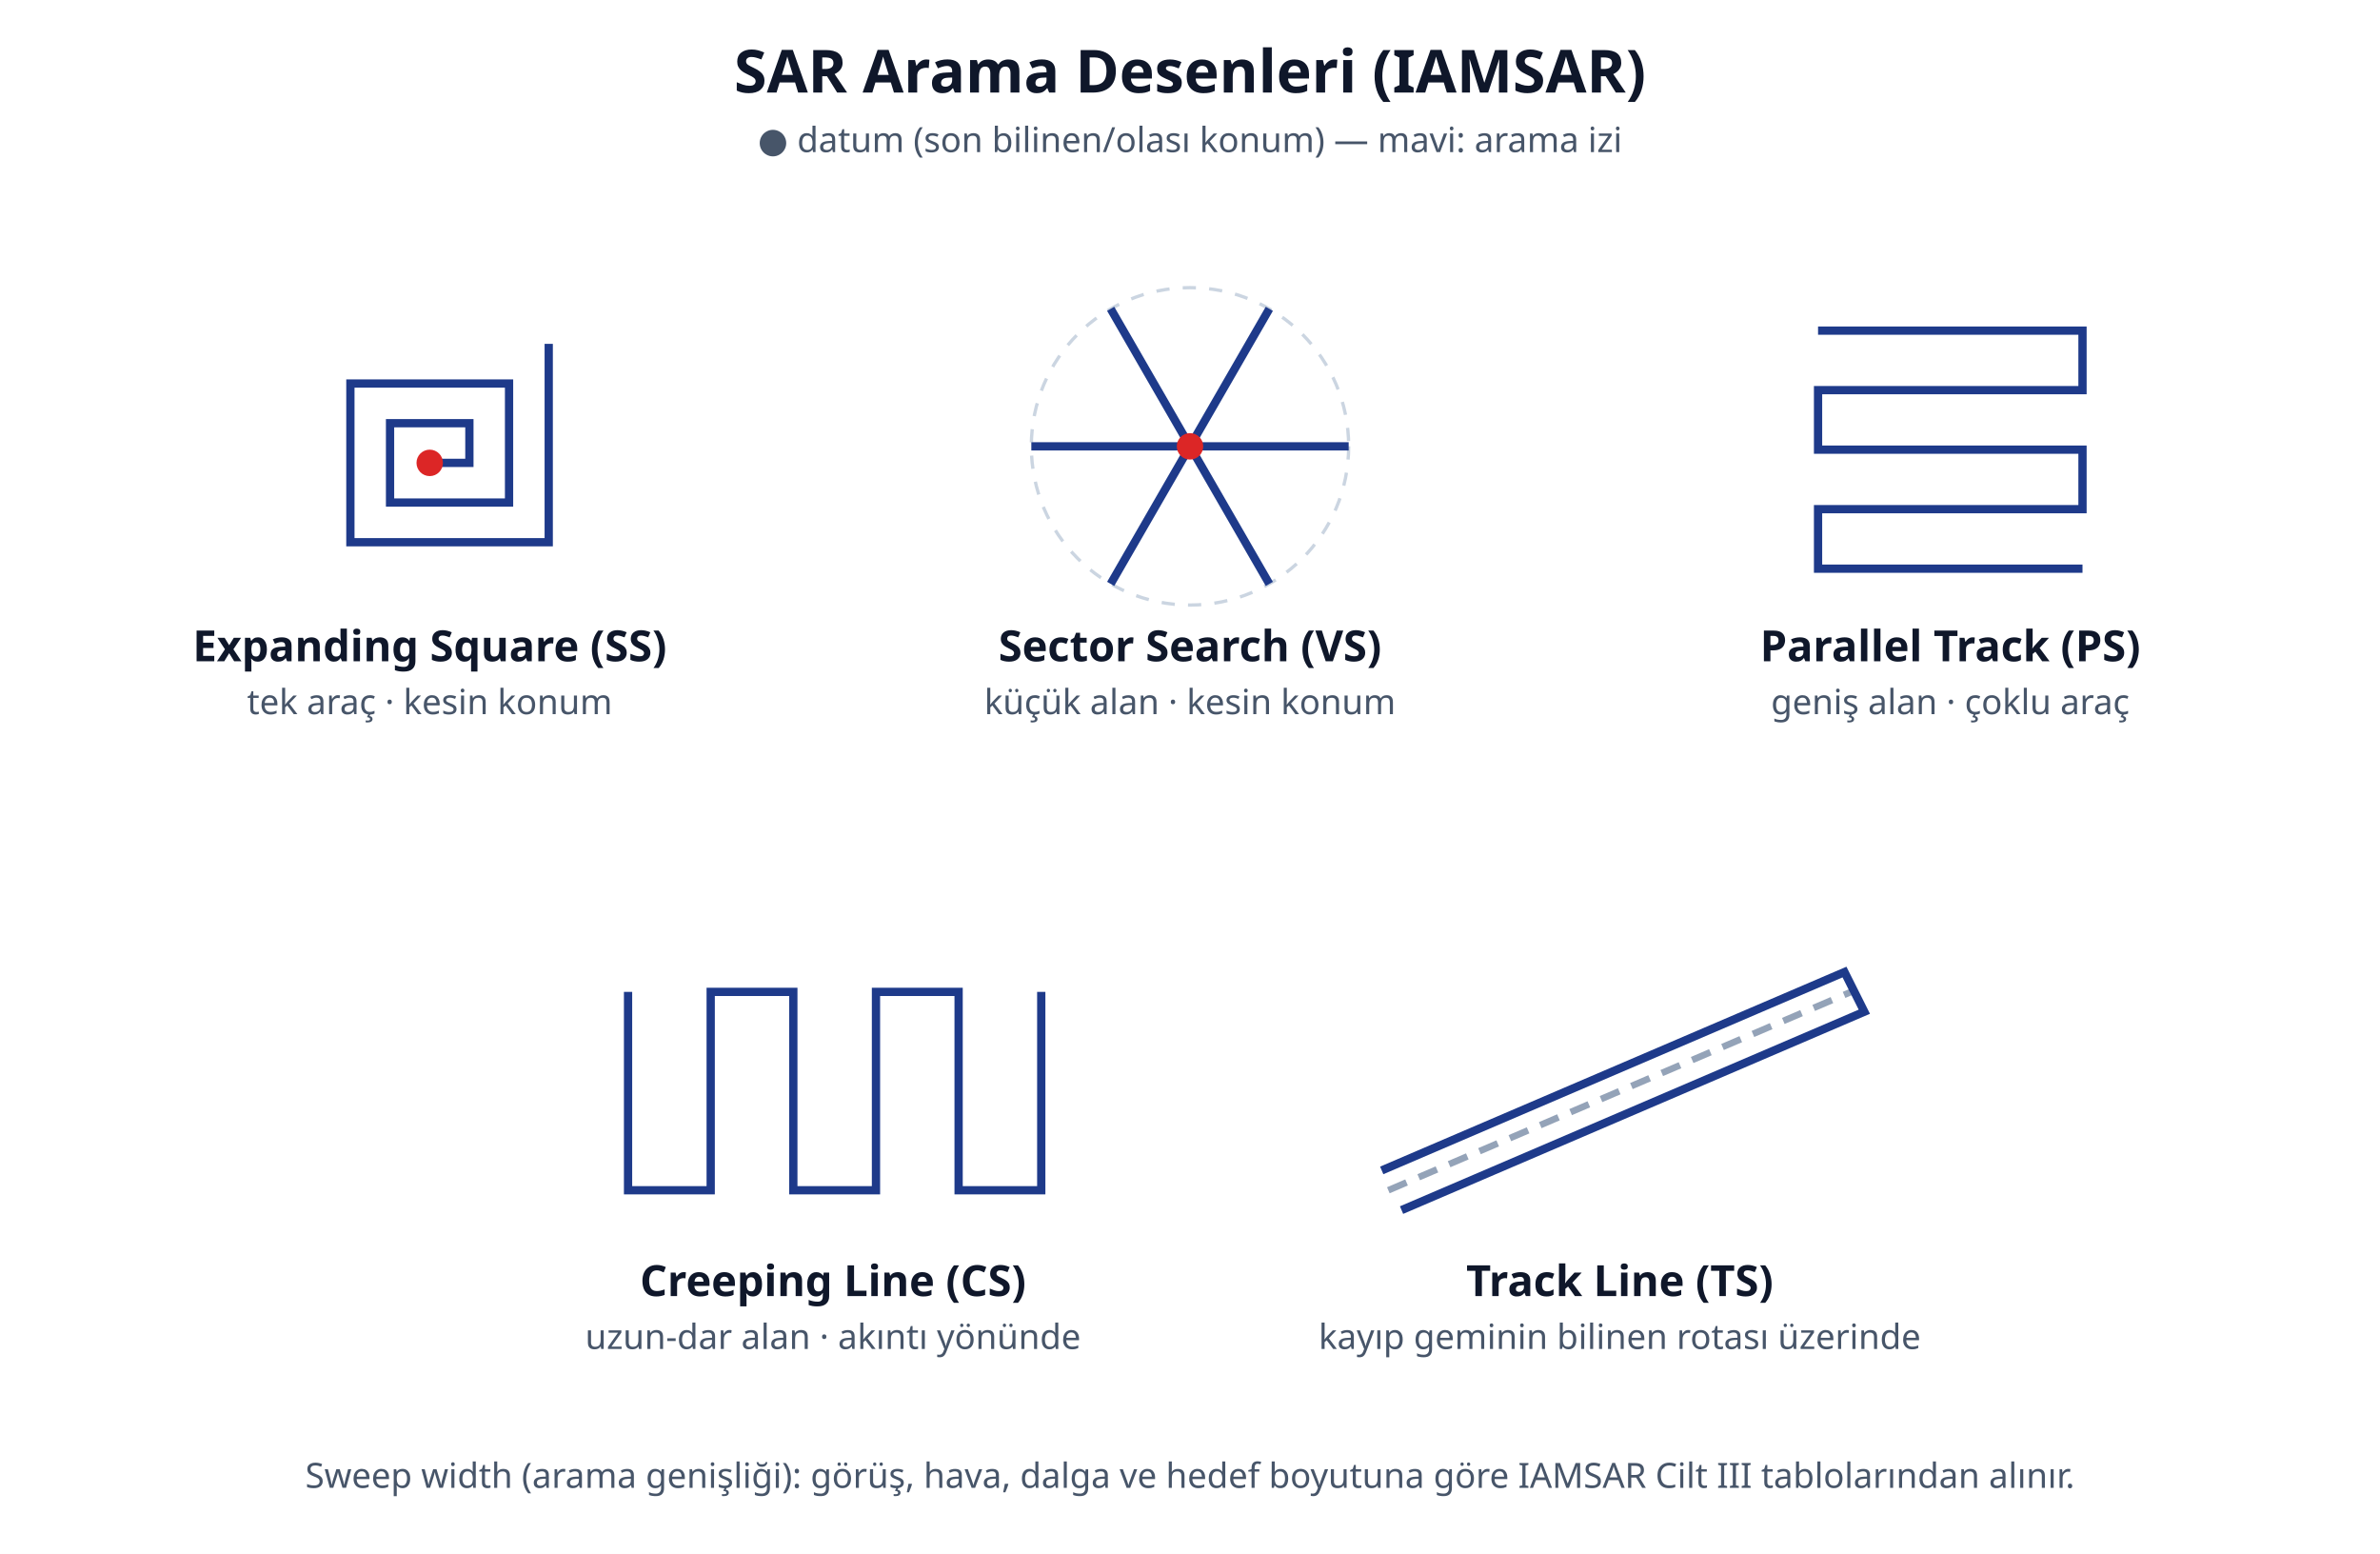
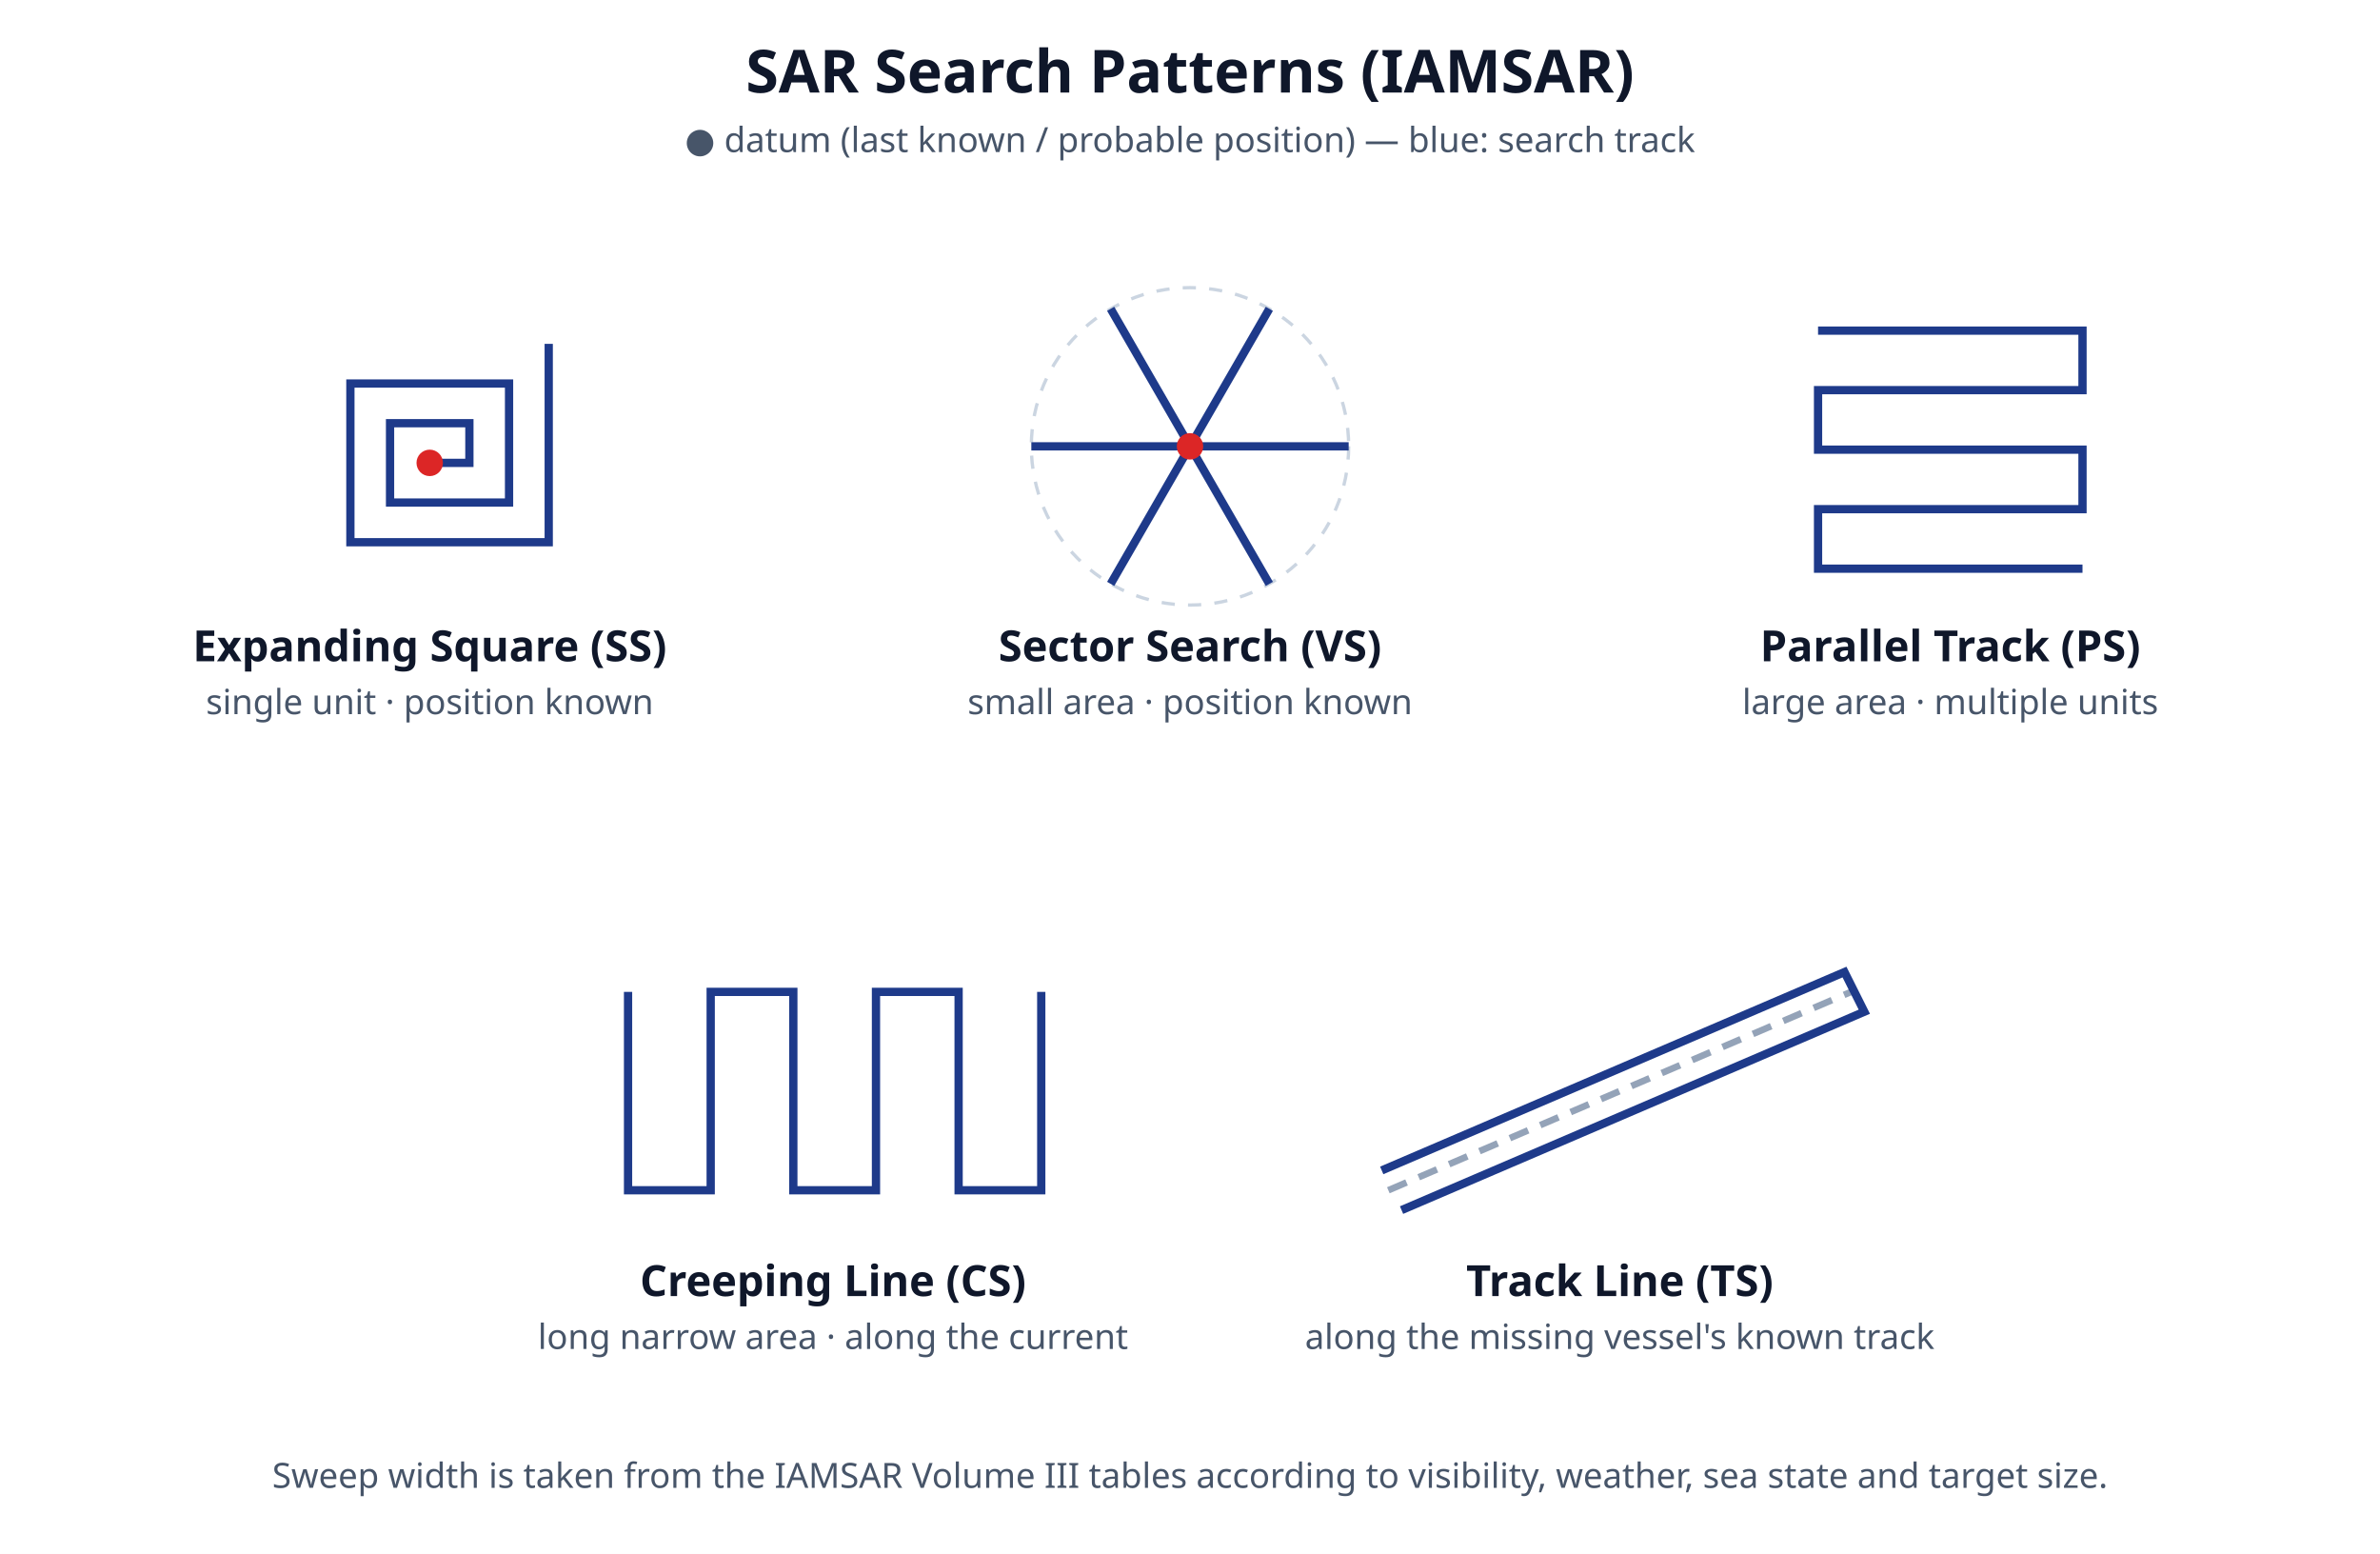
<svg xmlns="http://www.w3.org/2000/svg" viewBox="0 0 720 470">
  <defs>
    <style>
      .ttl{font:18px sans-serif;fill:#0f172a;font-weight:700}
      .nm{font:13px sans-serif;fill:#0f172a;font-weight:700}
      .sm{font:10.5px sans-serif;fill:#475569}
      .pat{fill:none;stroke:#1e3a8a;stroke-width:2.5}
      .route{fill:none;stroke:#94a3b8;stroke-width:2;stroke-dasharray:6 4}
      .dat{fill:#dc2626}
    </style>
  </defs>
  <rect width="720" height="470" fill="#ffffff" />
-   <text x="360" y="28" text-anchor="middle" class="ttl">SAR Arama Desenleri (IAMSAR)</text>
-   <text x="360" y="46" text-anchor="middle" class="sm">● datum (son bilinen/olası konum) — mavi: arama izi</text>
+   <text x="360" y="28" text-anchor="middle" class="ttl">SAR Search Patterns (IAMSAR)</text>
+   <text x="360" y="46" text-anchor="middle" class="sm">● datum (last known / probable position) — blue: search track</text>
  <polyline class="pat" points="130,140 142,140 142,128 118,128 118,152 154,152 154,116 106,116 106,164 166,164 166,104" />
  <circle cx="130" cy="140" r="4" class="dat" />
  <text x="130" y="200" text-anchor="middle" class="nm">Expanding Square (SS)</text>
-   <text x="130" y="216" text-anchor="middle" class="sm">tek araç · kesin konum</text>
+   <text x="130" y="216" text-anchor="middle" class="sm">single unit · position known</text>
  <g>
    <circle cx="360" cy="135" r="48" fill="none" stroke="#cbd5e1" stroke-width="1" stroke-dasharray="4 4" />
    <line class="pat" x1="312" y1="135" x2="408" y2="135" />
    <line class="pat" x1="336" y1="93.4" x2="384" y2="176.6" />
    <line class="pat" x1="384" y1="93.4" x2="336" y2="176.6" />
    <circle cx="360" cy="135" r="4" class="dat" />
  </g>
  <text x="360" y="200" text-anchor="middle" class="nm">Sector Search (VS)</text>
-   <text x="360" y="216" text-anchor="middle" class="sm">küçük alan · kesin konum</text>
+   <text x="360" y="216" text-anchor="middle" class="sm">small area · position known</text>
  <polyline class="pat" points="550,100 630,100 630,118 550,118 550,136 630,136 630,154 550,154 550,172 630,172" />
  <text x="590" y="200" text-anchor="middle" class="nm">Parallel Track (PS)</text>
-   <text x="590" y="216" text-anchor="middle" class="sm">geniş alan · çoklu araç</text>
+   <text x="590" y="216" text-anchor="middle" class="sm">large area · multiple units</text>
  <polyline class="pat" points="190,300 190,360 215,360 215,300 240,300 240,360 265,360 265,300 290,300 290,360 315,360 315,300" />
  <text x="252" y="392" text-anchor="middle" class="nm">Creeping Line (CS)</text>
-   <text x="252" y="408" text-anchor="middle" class="sm">uzun-dar alan · akıntı yönünde</text>
+   <text x="252" y="408" text-anchor="middle" class="sm">long narrow area · along the current</text>
  <line class="route" x1="420" y1="360" x2="560" y2="300" />
  <polyline class="pat" points="424,366 564,306 558,294 418,354" />
  <text x="490" y="392" text-anchor="middle" class="nm">Track Line (TS)</text>
-   <text x="490" y="408" text-anchor="middle" class="sm">kayıp geminin bilinen rotası üzerinde</text>
-   <text x="360" y="450" text-anchor="middle" class="sm">Sweep width (arama genişliği): görüş, hava, dalga ve hedef boyutuna göre IAMSAR Cilt III tablolarından alınır.</text>
+   <text x="490" y="408" text-anchor="middle" class="sm">along the missing vessel's known track</text>
+   <text x="360" y="450" text-anchor="middle" class="sm">Sweep width is taken from the IAMSAR Volume III tables according to visibility, weather, sea state and target size.</text>
</svg>
